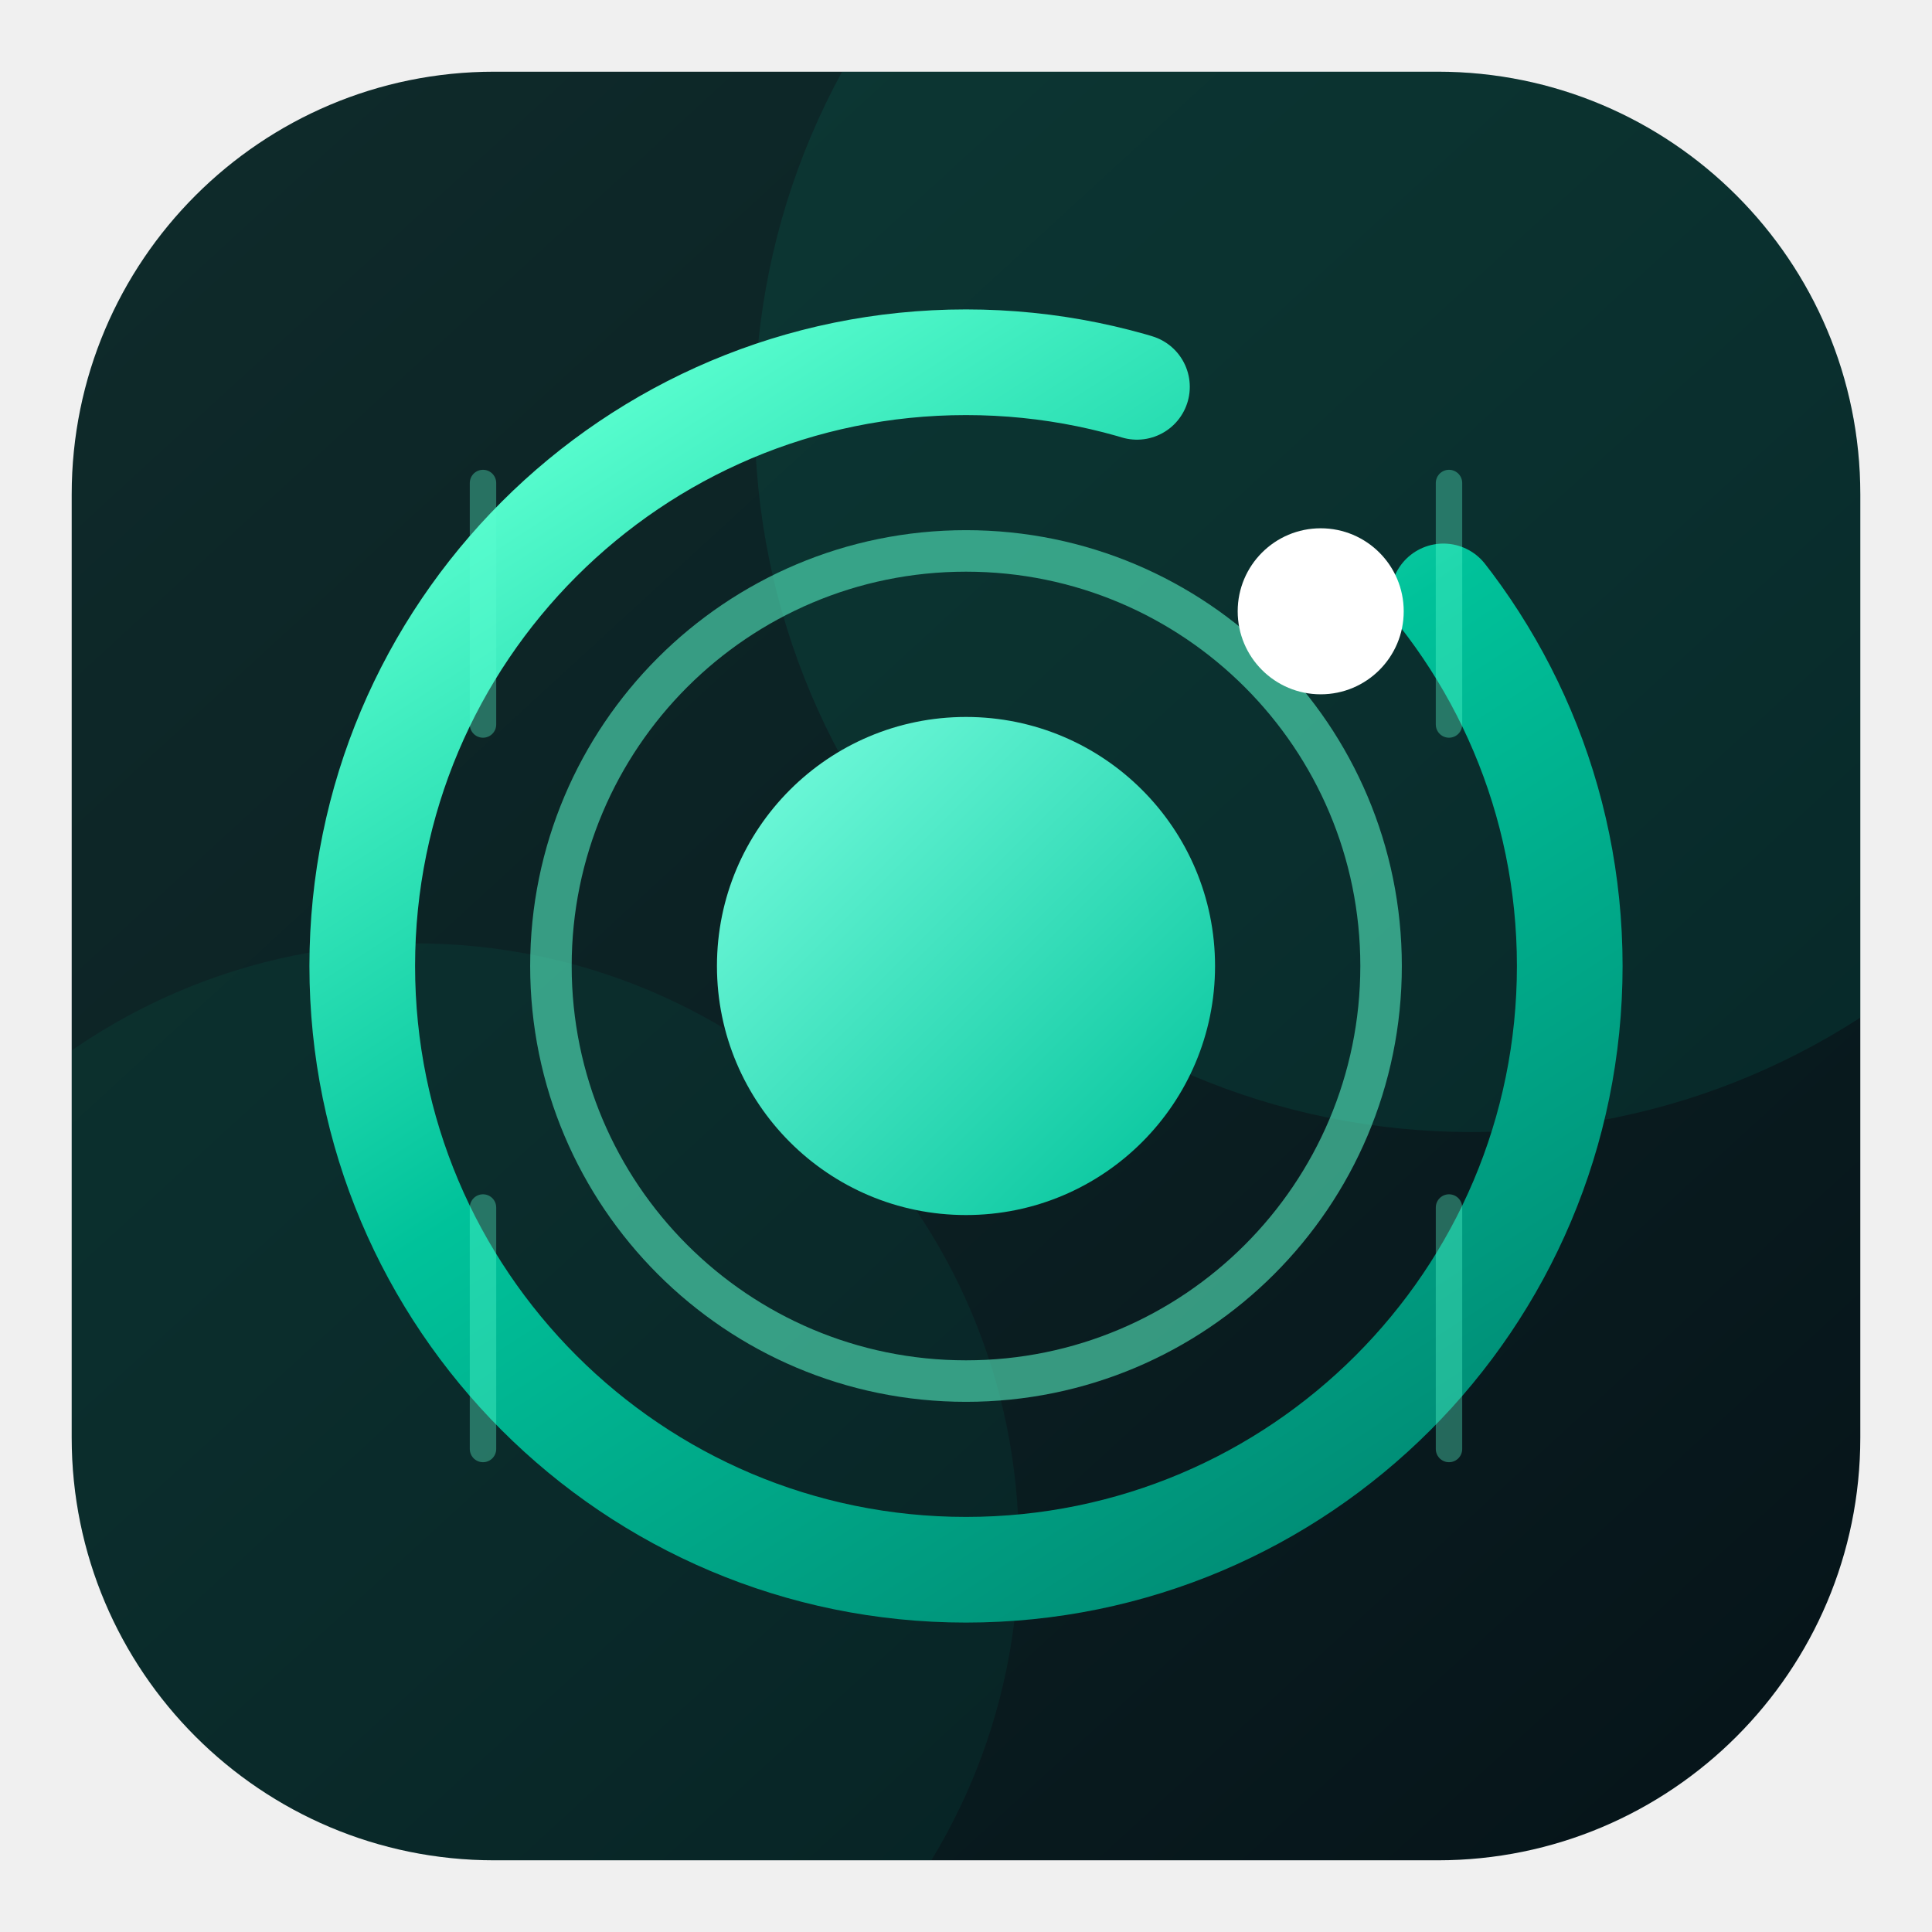
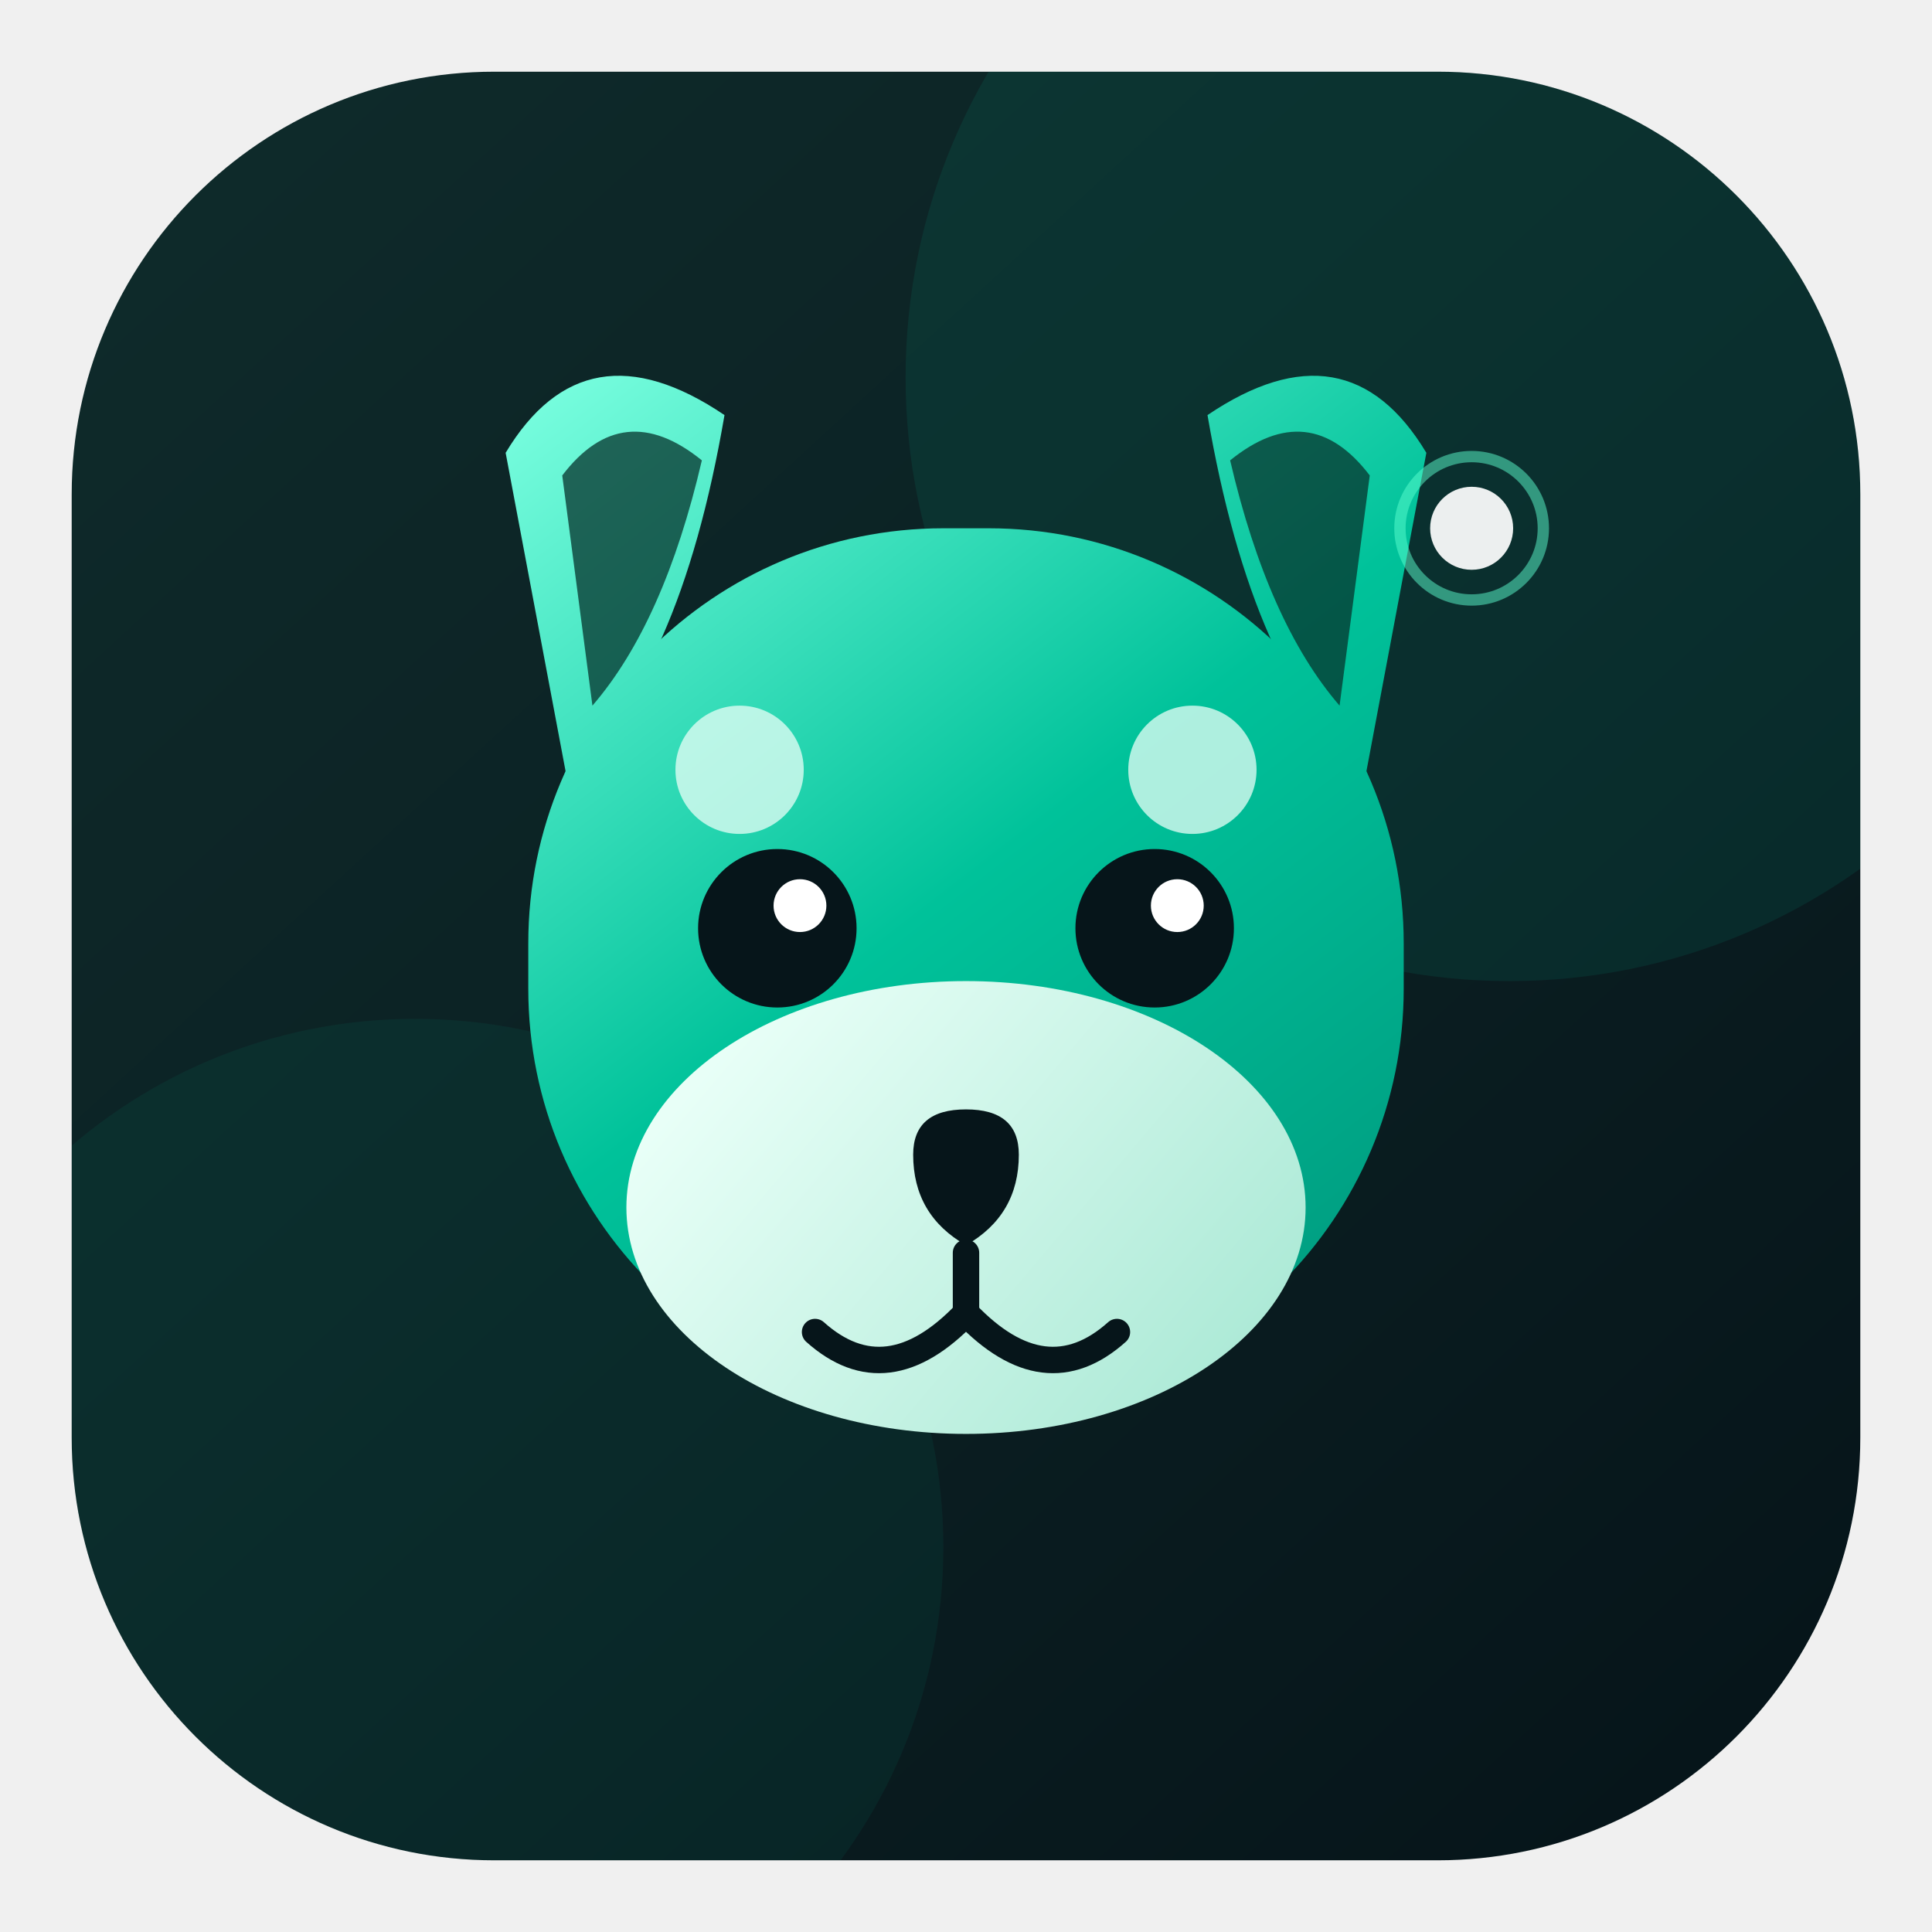
<svg xmlns="http://www.w3.org/2000/svg" width="1024" height="1024" viewBox="0 0 1024 1024" role="img" aria-label="OpenBuddy">
  <defs>
    <linearGradient id="bg" x1="120" y1="90" x2="900" y2="940" gradientUnits="userSpaceOnUse">
      <stop stop-color="#0E2A2A" />
      <stop offset=".55" stop-color="#0B1F22" />
      <stop offset="1" stop-color="#06151A" />
    </linearGradient>
-     <linearGradient id="ring" x1="320" y1="200" x2="720" y2="820" gradientUnits="userSpaceOnUse">
-       <stop stop-color="#5BFFD0" />
+     <linearGradient id="fur" x1="280" y1="200" x2="760" y2="820" gradientUnits="userSpaceOnUse">
+       <stop stop-color="#7BFFE0" />
      <stop offset=".45" stop-color="#00C29A" />
      <stop offset="1" stop-color="#008C75" />
    </linearGradient>
-     <linearGradient id="core" x1="380" y1="380" x2="640" y2="640" gradientUnits="userSpaceOnUse">
-       <stop stop-color="#7BFFE0" />
-       <stop offset="1" stop-color="#00C29A" />
+     <linearGradient id="muzzle" x1="380" y1="560" x2="640" y2="780" gradientUnits="userSpaceOnUse">
+       <stop stop-color="#E8FFF7" />
+       <stop offset="1" stop-color="#A8E8D4" />
    </linearGradient>
    <clipPath id="clip">
      <rect x="38" y="38" width="948" height="948" rx="224" />
    </clipPath>
  </defs>
  <g clip-path="url(#clip)">
    <rect x="38" y="38" width="948" height="948" fill="url(#bg)" />
-     <circle cx="780" cy="220" r="380" fill="#00C29A" opacity=".10" />
-     <circle cx="220" cy="820" r="320" fill="#00C29A" opacity=".07" />
-     <circle cx="512" cy="512" r="320" fill="none" stroke="url(#ring)" stroke-width="56" stroke-linecap="round" stroke-dasharray="1820 200" stroke-dashoffset="220" />
-     <circle cx="512" cy="512" r="220" fill="none" stroke="#5BFFD0" stroke-width="22" opacity=".55" />
-     <circle cx="512" cy="512" r="132" fill="url(#core)" />
-     <circle cx="700" cy="324" r="44" fill="#FFFFFF" />
-     <path d="M256 256 L256 384" stroke="#5BFFD0" stroke-width="14" stroke-linecap="round" opacity=".35" />
-     <path d="M768 256 L768 384" stroke="#5BFFD0" stroke-width="14" stroke-linecap="round" opacity=".35" />
-     <path d="M256 768 L256 640" stroke="#5BFFD0" stroke-width="14" stroke-linecap="round" opacity=".35" />
-     <path d="M768 768 L768 640" stroke="#5BFFD0" stroke-width="14" stroke-linecap="round" opacity=".35" />
+     <circle cx="800" cy="200" r="320" fill="#00C29A" opacity=".10" />
+     <circle cx="220" cy="820" r="280" fill="#00C29A" opacity=".07" />
+     <path d="M268 240 Q310 170 384 220 Q360 360 300 410 Z" fill="url(#fur)" />
+     <path d="M756 240 Q714 170 640 220 Q664 360 724 410 Z" fill="url(#fur)" />
+     <path d="M298 252 Q330 210 372 244 Q352 330 314 374 Z" fill="#06332C" opacity=".75" />
+     <path d="M726 252 Q694 210 652 244 Q672 330 710 374 Z" fill="#06332C" opacity=".75" />
+     <rect x="280" y="280" width="464" height="464" rx="220" fill="url(#fur)" />
+     <ellipse cx="512" cy="640" rx="180" ry="120" fill="url(#muzzle)" />
+     <circle cx="392" cy="408" r="34" fill="#E8FFF7" opacity=".75" />
+     <circle cx="632" cy="408" r="34" fill="#E8FFF7" opacity=".75" />
+     <circle cx="412" cy="492" r="42" fill="#06151A" />
+     <circle cx="612" cy="492" r="42" fill="#06151A" />
+     <circle cx="424" cy="480" r="14" fill="#FFFFFF" />
+     <circle cx="624" cy="480" r="14" fill="#FFFFFF" />
+     <path d="M484 612 Q484 588 512 588 Q540 588 540 612 Q540 644 512 660 Q484 644 484 612 Z" fill="#06151A" />
+     <path d="M512 664 L512 696" stroke="#06151A" stroke-width="14" stroke-linecap="round" />
+     <path d="M512 696 Q470 740 432 706" fill="none" stroke="#06151A" stroke-width="14" stroke-linecap="round" />
+     <path d="M512 696 Q554 740 592 706" fill="none" stroke="#06151A" stroke-width="14" stroke-linecap="round" />
+     <circle cx="780" cy="280" r="22" fill="#FFFFFF" opacity=".92" />
+     <circle cx="780" cy="280" r="38" fill="none" stroke="#5BFFD0" stroke-width="6" opacity=".5" />
  </g>
</svg>
